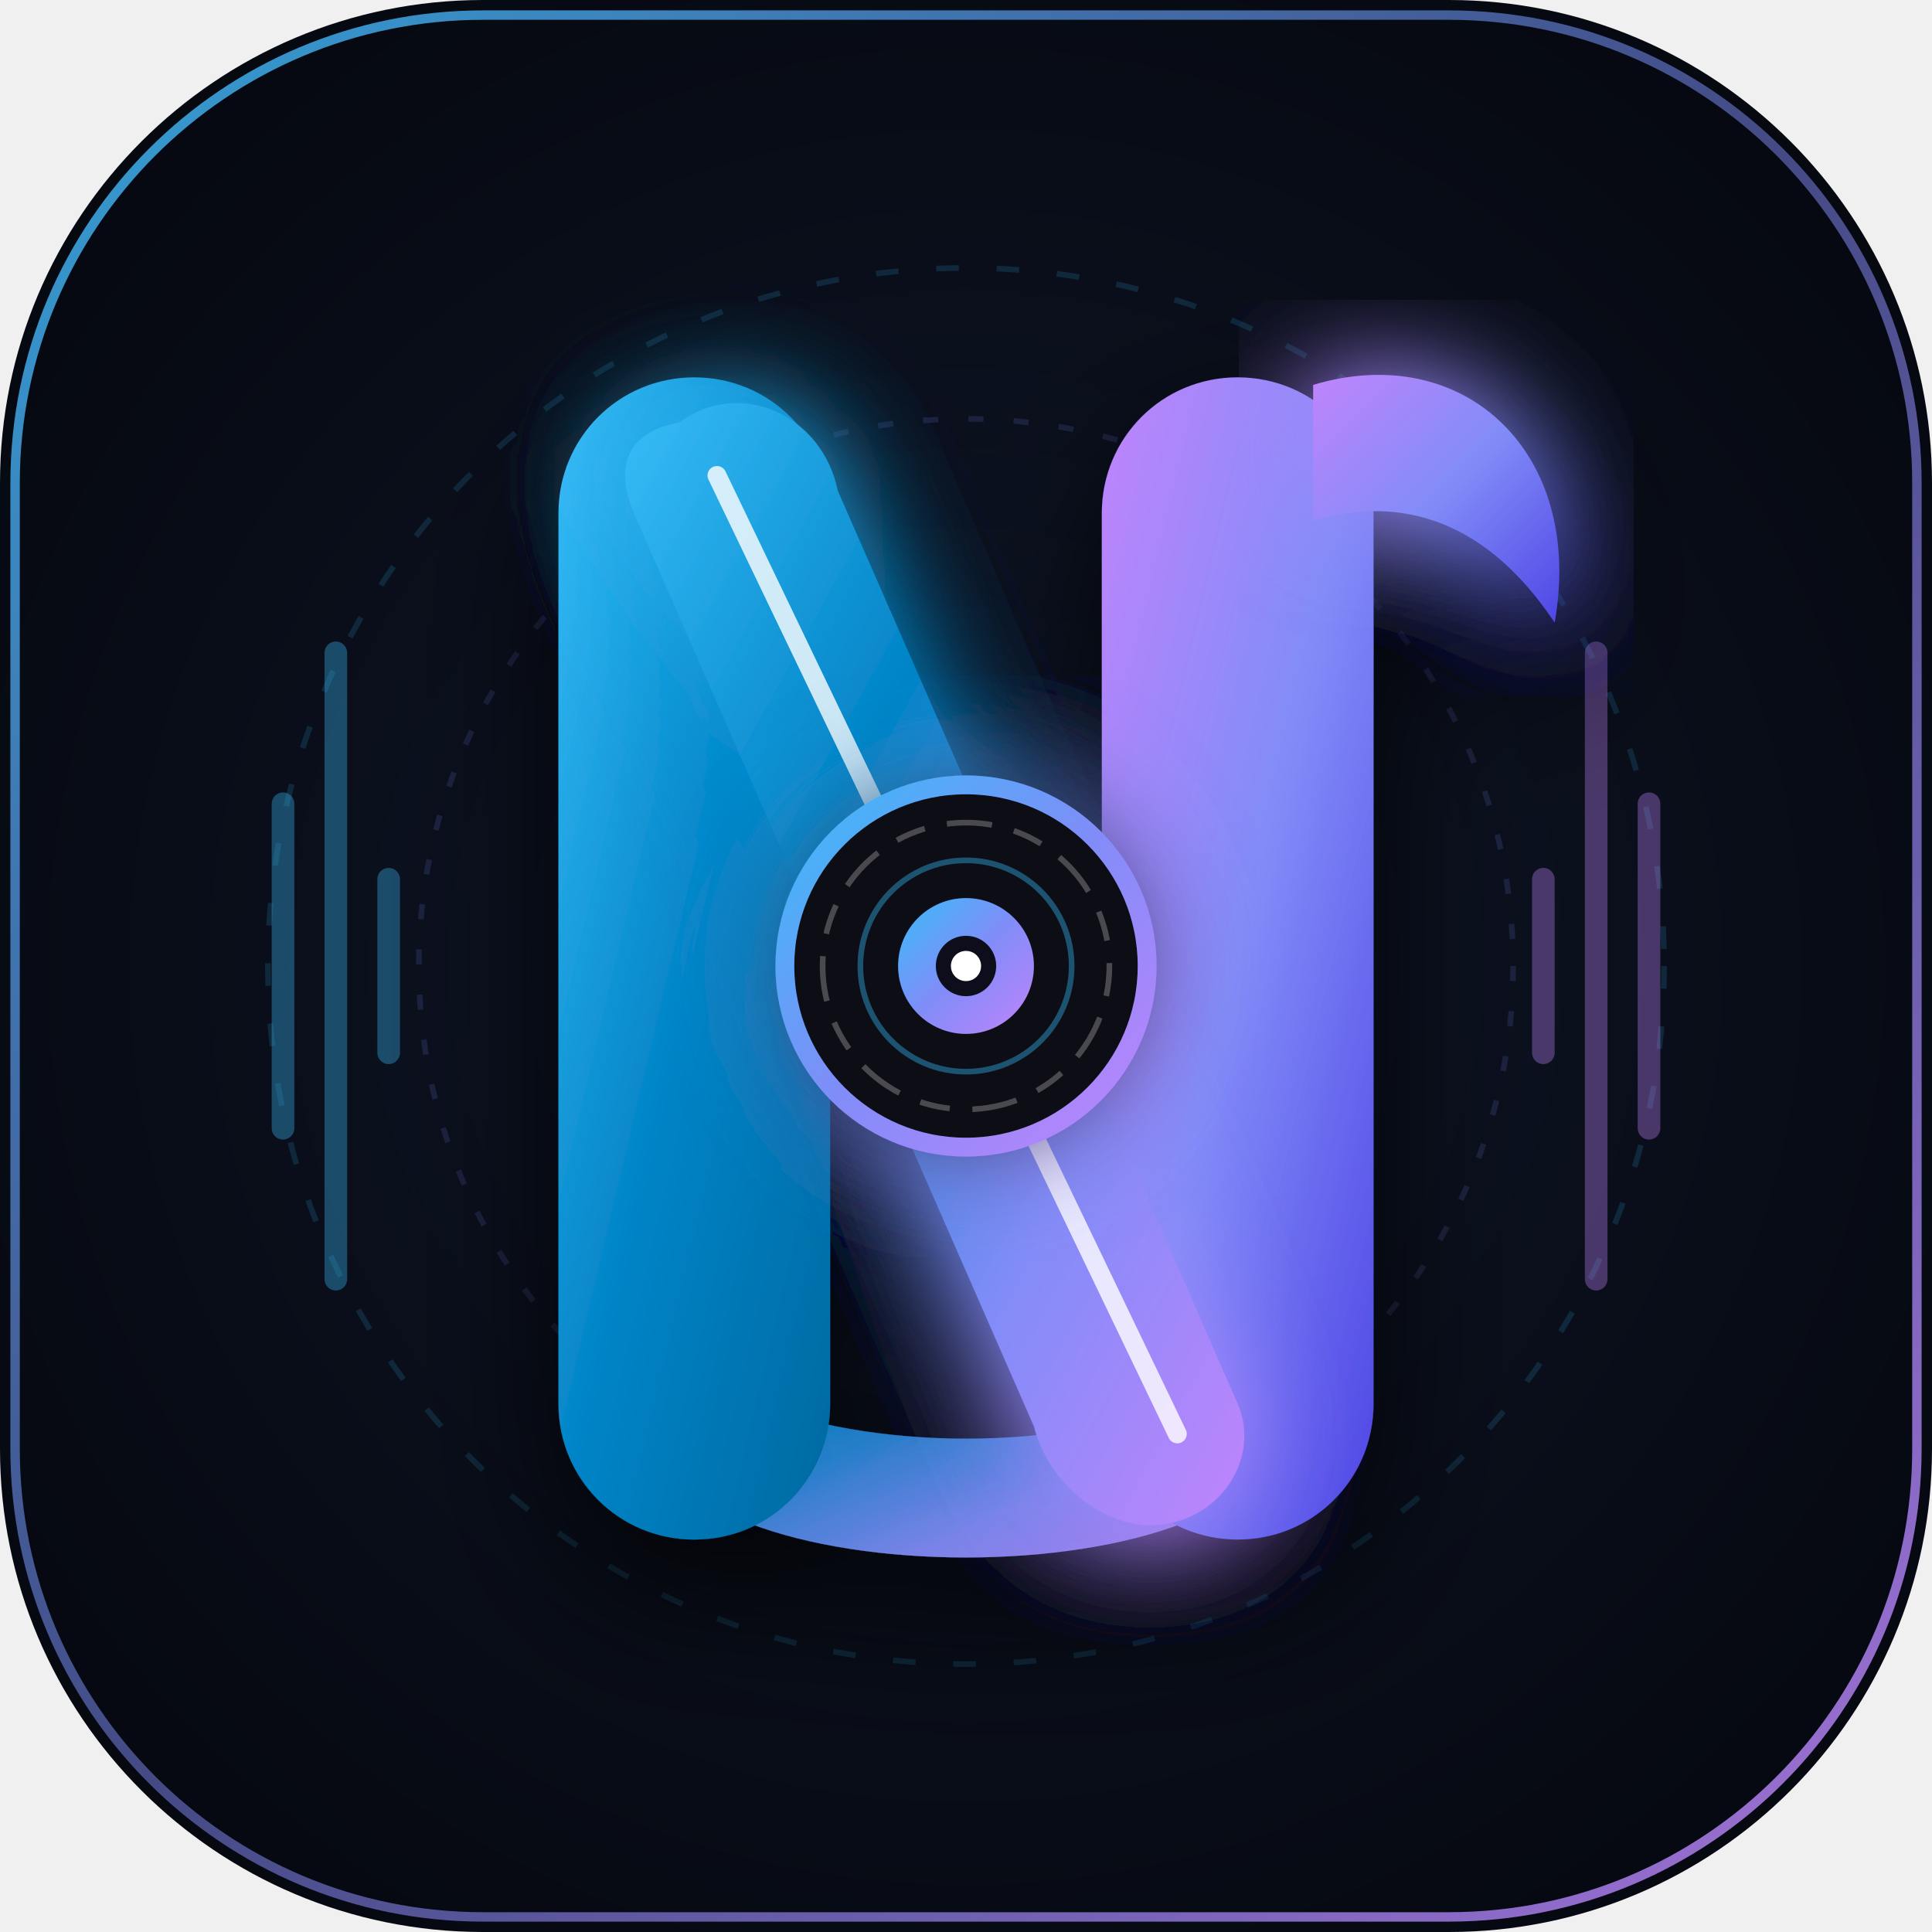
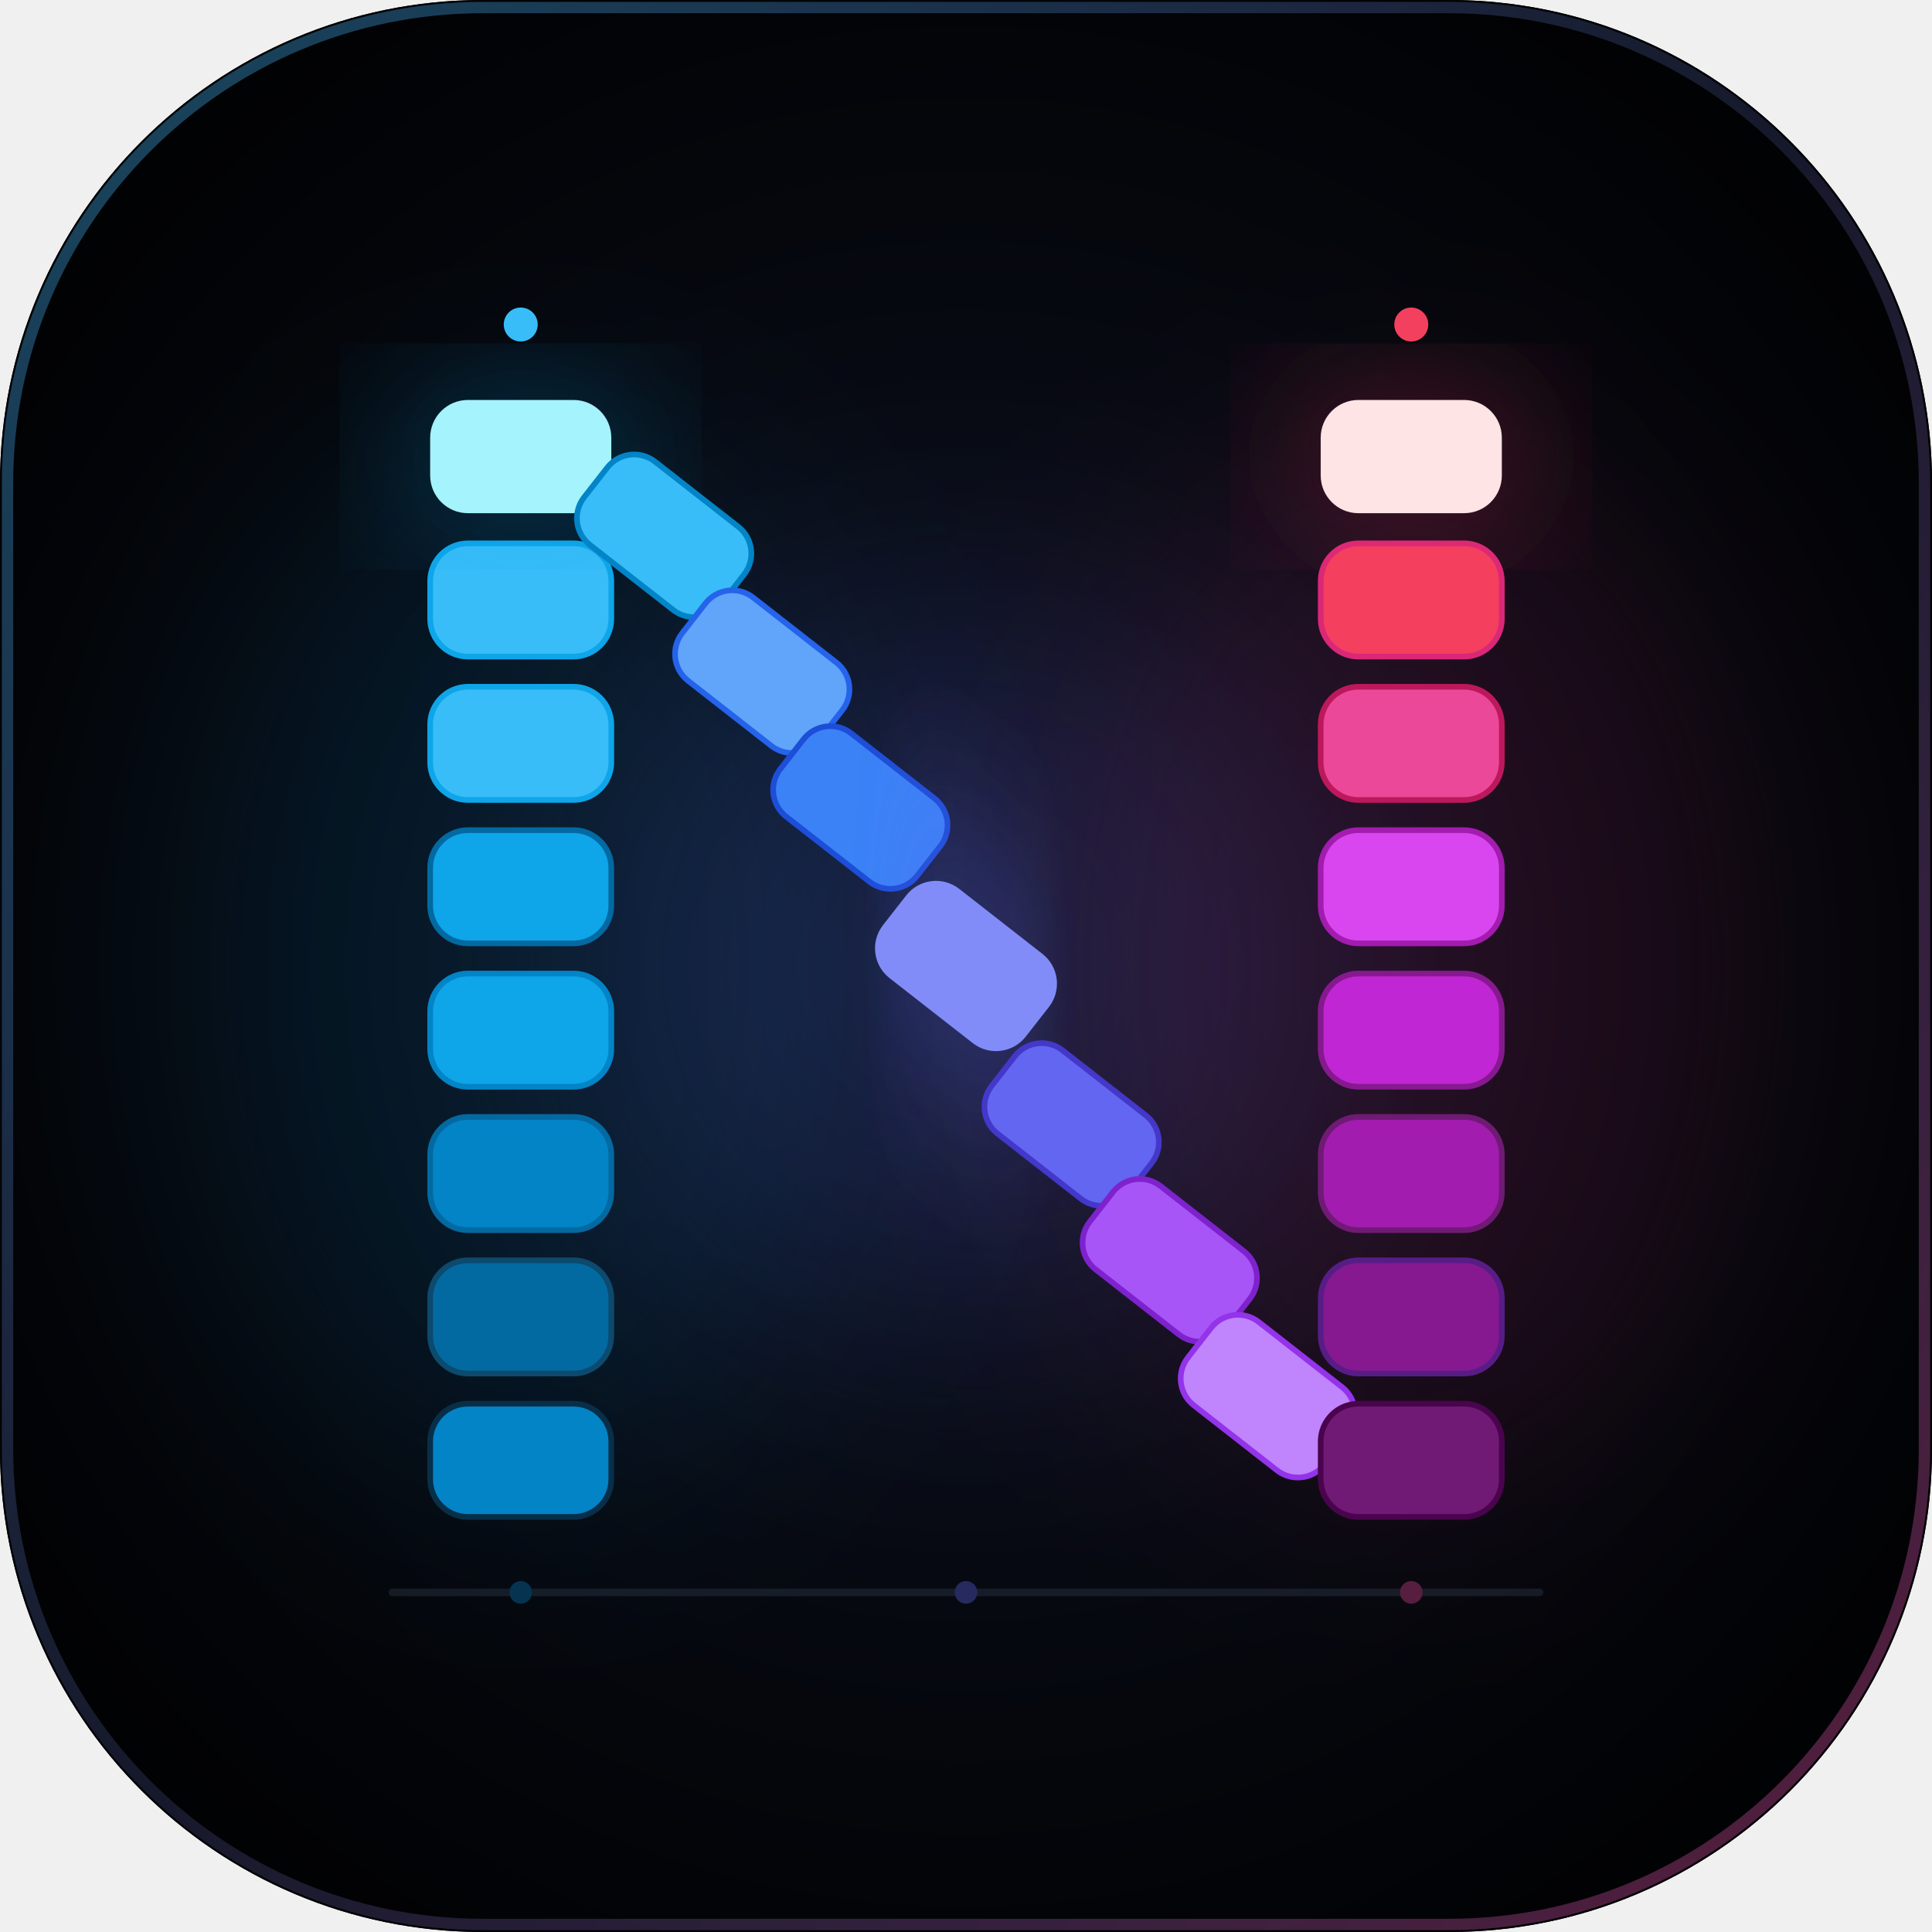
<svg xmlns="http://www.w3.org/2000/svg" viewBox="0 0 512 512" width="512" height="512">
  <defs>
-     <radialGradient id="numoBg" cx="50%" cy="50%" r="75%">
-       <stop offset="0%" stop-color="#0F172A" />
-       <stop offset="60%" stop-color="#080C16" />
-       <stop offset="100%" stop-color="#03050A" />
+     <radialGradient id="bgGlow" cx="50%" cy="50%" r="65%">
+       <stop offset="0%" stop-color="#0c1220" />
+       <stop offset="60%" stop-color="#05070d" />
+       <stop offset="100%" stop-color="#000000" />
    </radialGradient>
-     <linearGradient id="cyanPillar" x1="0%" y1="0%" x2="100%" y2="100%">
-       <stop offset="0%" stop-color="#38BDF8" />
-       <stop offset="50%" stop-color="#0284C7" />
-       <stop offset="100%" stop-color="#0369A1" />
+     <filter id="cyanGlow" x="-50%" y="-50%" width="200%" height="200%">
+       <feDropShadow dx="0" dy="0" stdDeviation="12" flood-color="#22d3ee" flood-opacity="0.85" />
+       <feDropShadow dx="0" dy="0" stdDeviation="24" flood-color="#0ea5e9" flood-opacity="0.5" />
+     </filter>
+     <filter id="indigoGlow" x="-50%" y="-50%" width="200%" height="200%">
+       <feDropShadow dx="0" dy="0" stdDeviation="12" flood-color="#818cf8" flood-opacity="0.8" />
+       <feDropShadow dx="0" dy="0" stdDeviation="22" flood-color="#6366f1" flood-opacity="0.45" />
+     </filter>
+     <filter id="magentaGlow" x="-50%" y="-50%" width="200%" height="200%">
+       <feDropShadow dx="0" dy="0" stdDeviation="12" flood-color="#ec4899" flood-opacity="0.85" />
+       <feDropShadow dx="0" dy="0" stdDeviation="24" flood-color="#f43f5e" flood-opacity="0.5" />
+     </filter>
+     <linearGradient id="borderBevel" x1="0%" y1="0%" x2="100%" y2="100%">
+       <stop offset="0%" stop-color="#38bdf8" stop-opacity="0.6" />
+       <stop offset="50%" stop-color="#818cf8" stop-opacity="0.25" />
+       <stop offset="100%" stop-color="#ec4899" stop-opacity="0.6" />
    </linearGradient>
-     <linearGradient id="violetPillar" x1="0%" y1="0%" x2="100%" y2="100%">
-       <stop offset="0%" stop-color="#C084FC" />
-       <stop offset="50%" stop-color="#818CF8" />
-       <stop offset="100%" stop-color="#4F46E5" />
-     </linearGradient>
-     <linearGradient id="numoWave" x1="0%" y1="0%" x2="100%" y2="100%">
-       <stop offset="0%" stop-color="#38BDF8" />
-       <stop offset="35%" stop-color="#0284C7" />
-       <stop offset="70%" stop-color="#818CF8" />
-       <stop offset="100%" stop-color="#C084FC" />
-     </linearGradient>
-     <linearGradient id="vinylRing" x1="0%" y1="0%" x2="100%" y2="100%">
-       <stop offset="0%" stop-color="#38BDF8" />
-       <stop offset="50%" stop-color="#818CF8" />
-       <stop offset="100%" stop-color="#C084FC" />
-     </linearGradient>
-     <linearGradient id="borderGrad" x1="0%" y1="0%" x2="100%" y2="100%">
-       <stop offset="0%" stop-color="#38BDF8" stop-opacity="0.85" />
-       <stop offset="50%" stop-color="#818CF8" stop-opacity="0.5" />
-       <stop offset="100%" stop-color="#C084FC" stop-opacity="0.85" />
-     </linearGradient>
-     <filter id="softGlow" x="-30%" y="-30%" width="160%" height="160%">
-       <feGaussianBlur stdDeviation="14" result="blur" />
-       <feMerge>
-         <feMergeNode in="blur" />
-         <feMergeNode in="SourceGraphic" />
-       </feMerge>
-     </filter>
-     <filter id="dropShadow" x="-20%" y="-20%" width="140%" height="140%">
-       <feDropShadow dx="0" dy="16" stdDeviation="20" flood-color="#000000" flood-opacity="0.85" />
-     </filter>
  </defs>
-   <rect width="512" height="512" rx="128" fill="url(#numoBg)" />
-   <rect width="504" height="504" x="4" y="4" rx="124" fill="none" stroke="url(#borderGrad)" stroke-width="2.5" />
-   <circle cx="256" cy="256" r="185" fill="none" stroke="#38BDF8" stroke-width="1.5" stroke-opacity="0.15" stroke-dasharray="6 10" />
-   <circle cx="256" cy="256" r="145" fill="none" stroke="#818CF8" stroke-width="1.5" stroke-opacity="0.15" stroke-dasharray="4 8" />
+   <rect width="512" height="512" rx="128" fill="#000000" />
+   <rect width="512" height="512" rx="128" fill="url(#bgGlow)" />
+   <rect x="2" y="2" width="508" height="508" rx="126" fill="none" stroke="url(#borderBevel)" stroke-width="3" opacity="0.65" />
+   <ellipse cx="140" cy="256" rx="90" ry="140" fill="#0284c7" opacity="0.12" filter="blur(30px)" />
+   <ellipse cx="256" cy="256" rx="100" ry="100" fill="#6366f1" opacity="0.14" filter="blur(32px)" />
+   <ellipse cx="372" cy="256" rx="90" ry="140" fill="#db2777" opacity="0.12" filter="blur(30px)" />
+   <g id="letterN-Equalizer">
+     <g id="leftEqualizerPillar">
+       <rect x="114" y="372" width="48" height="30" rx="10" fill="#0284c7" stroke="#082f49" stroke-width="1.5" />
+       <rect x="114" y="334" width="48" height="30" rx="10" fill="#0369a1" stroke="#0c4a6e" stroke-width="1.5" />
+       <rect x="114" y="296" width="48" height="30" rx="10" fill="#0284c7" stroke="#0369a1" stroke-width="1.5" />
+       <rect x="114" y="258" width="48" height="30" rx="10" fill="#0ea5e9" stroke="#0284c7" stroke-width="1.5" />
+       <rect x="114" y="220" width="48" height="30" rx="10" fill="#0ea5e9" stroke="#0369a1" stroke-width="1.5" />
+       <rect x="114" y="182" width="48" height="30" rx="10" fill="#38bdf8" stroke="#0ea5e9" stroke-width="1.5" />
+       <rect x="114" y="144" width="48" height="30" rx="10" fill="#38bdf8" stroke="#0ea5e9" stroke-width="1.5" />
+       <rect x="114" y="106" width="48" height="30" rx="10" fill="#a5f3fc" filter="url(#cyanGlow)" />
+       <circle cx="138" cy="86" r="4.5" fill="#38bdf8" filter="url(#cyanGlow)" />
+     </g>
+     <g id="diagonalEqualizerStroke">
+       <g transform="translate(176, 142) rotate(38)">
+         <rect x="-23" y="-14" width="46" height="28" rx="9" fill="#38bdf8" stroke="#0284c7" stroke-width="1.5" />
+       </g>
+       <g transform="translate(202, 178) rotate(38)">
+         <rect x="-23" y="-14" width="46" height="28" rx="9" fill="#60a5fa" stroke="#2563eb" stroke-width="1.5" />
+       </g>
+       <g transform="translate(228, 214) rotate(38)">
+         <rect x="-23" y="-14" width="46" height="28" rx="9" fill="#3b82f6" stroke="#1d4ed8" stroke-width="1.5" />
+       </g>
+       <g transform="translate(256, 256) rotate(38)">
+         <rect x="-24" y="-15" width="48" height="30" rx="10" fill="#818cf8" filter="url(#indigoGlow)" />
+       </g>
+       <g transform="translate(284, 298) rotate(38)">
+         <rect x="-23" y="-14" width="46" height="28" rx="9" fill="#6366f1" stroke="#4338ca" stroke-width="1.5" />
+       </g>
+       <g transform="translate(310, 334) rotate(38)">
+         <rect x="-23" y="-14" width="46" height="28" rx="9" fill="#a855f7" stroke="#7e22ce" stroke-width="1.5" />
+       </g>
+       <g transform="translate(336, 370) rotate(38)">
+         <rect x="-23" y="-14" width="46" height="28" rx="9" fill="#c084fc" stroke="#9333ea" stroke-width="1.5" />
+       </g>
+     </g>
+     <g id="rightEqualizerPillar">
+       <rect x="350" y="372" width="48" height="30" rx="10" fill="#701a75" stroke="#4a044e" stroke-width="1.5" />
+       <rect x="350" y="334" width="48" height="30" rx="10" fill="#86198f" stroke="#581c87" stroke-width="1.5" />
+       <rect x="350" y="296" width="48" height="30" rx="10" fill="#a21caf" stroke="#701a75" stroke-width="1.5" />
+       <rect x="350" y="258" width="48" height="30" rx="10" fill="#c026d3" stroke="#86198f" stroke-width="1.5" />
+       <rect x="350" y="220" width="48" height="30" rx="10" fill="#d946ef" stroke="#a21caf" stroke-width="1.5" />
+       <rect x="350" y="182" width="48" height="30" rx="10" fill="#ec4899" stroke="#be185d" stroke-width="1.5" />
+       <rect x="350" y="144" width="48" height="30" rx="10" fill="#f43f5e" stroke="#db2777" stroke-width="1.5" />
+       <rect x="350" y="106" width="48" height="30" rx="10" fill="#ffe4e6" filter="url(#magentaGlow)" />
+       <circle cx="374" cy="86" r="4.5" fill="#f43f5e" filter="url(#magentaGlow)" />
+     </g>
+   </g>
  <g opacity="0.35">
-     <rect x="72" y="210" width="6" height="92" rx="3" fill="#38BDF8" />
-     <rect x="86" y="170" width="6" height="172" rx="3" fill="#38BDF8" />
-     <rect x="100" y="230" width="6" height="52" rx="3" fill="#38BDF8" />
-     <rect x="406" y="230" width="6" height="52" rx="3" fill="#C084FC" />
-     <rect x="420" y="170" width="6" height="172" rx="3" fill="#C084FC" />
-     <rect x="434" y="210" width="6" height="92" rx="3" fill="#C084FC" />
-   </g>
-   <g filter="url(#dropShadow)">
-     <path d="M 172 340 C 172 395 340 395 340 340 L 340 376 C 340 425 172 425 172 376 Z" fill="url(#numoWave)" opacity="0.9" />
-     <path d="M 148 136 C 148 116 164 100 184 100 C 204 100 220 116 220 136 L 220 372 C 220 392 204 408 184 408 C 164 408 148 392 148 372 Z" fill="url(#cyanPillar)" />
-     <path d="M 292 136 C 292 116 308 100 328 100 C 348 100 364 116 364 136 L 364 372 C 364 392 348 408 328 408 C 308 408 292 392 292 372 Z" fill="url(#violetPillar)" />
-     <path d="M 348 102 C 388 90 420 120 412 165 C 392 135 368 132 348 138 Z" fill="url(#violetPillar)" filter="url(#softGlow)" />
-     <path d="M 180 112 C 196 100 218 110 222 130 L 328 372 C 334 386 324 402 308 404 C 294 406 278 394 274 378 L 168 136 C 162 122 168 114 180 112 Z" fill="url(#numoWave)" filter="url(#softGlow)" />
-     <path d="M 190 126 L 312 380" stroke="#FFFFFF" stroke-width="5" stroke-linecap="round" stroke-opacity="0.8" />
-     <circle cx="256" cy="256" r="48" fill="#090D16" stroke="url(#vinylRing)" stroke-width="5" filter="url(#softGlow)" />
-     <circle cx="256" cy="256" r="38" fill="none" stroke="#FFFFFF" stroke-width="1.5" stroke-opacity="0.25" stroke-dasharray="8 6 12 6" />
-     <circle cx="256" cy="256" r="28" fill="none" stroke="#38BDF8" stroke-width="1.5" stroke-opacity="0.4" />
-     <circle cx="256" cy="256" r="18" fill="url(#vinylRing)" />
-     <circle cx="256" cy="256" r="8" fill="#0A0F1D" />
-     <circle cx="256" cy="256" r="4" fill="#FFFFFF" />
+     <line x1="104" y1="422" x2="408" y2="422" stroke="#334155" stroke-width="2" stroke-linecap="round" />
+     <circle cx="138" cy="422" r="3" fill="#0284c7" />
+     <circle cx="256" cy="422" r="3" fill="#6366f1" />
+     <circle cx="374" cy="422" r="3" fill="#ec4899" />
  </g>
</svg>
